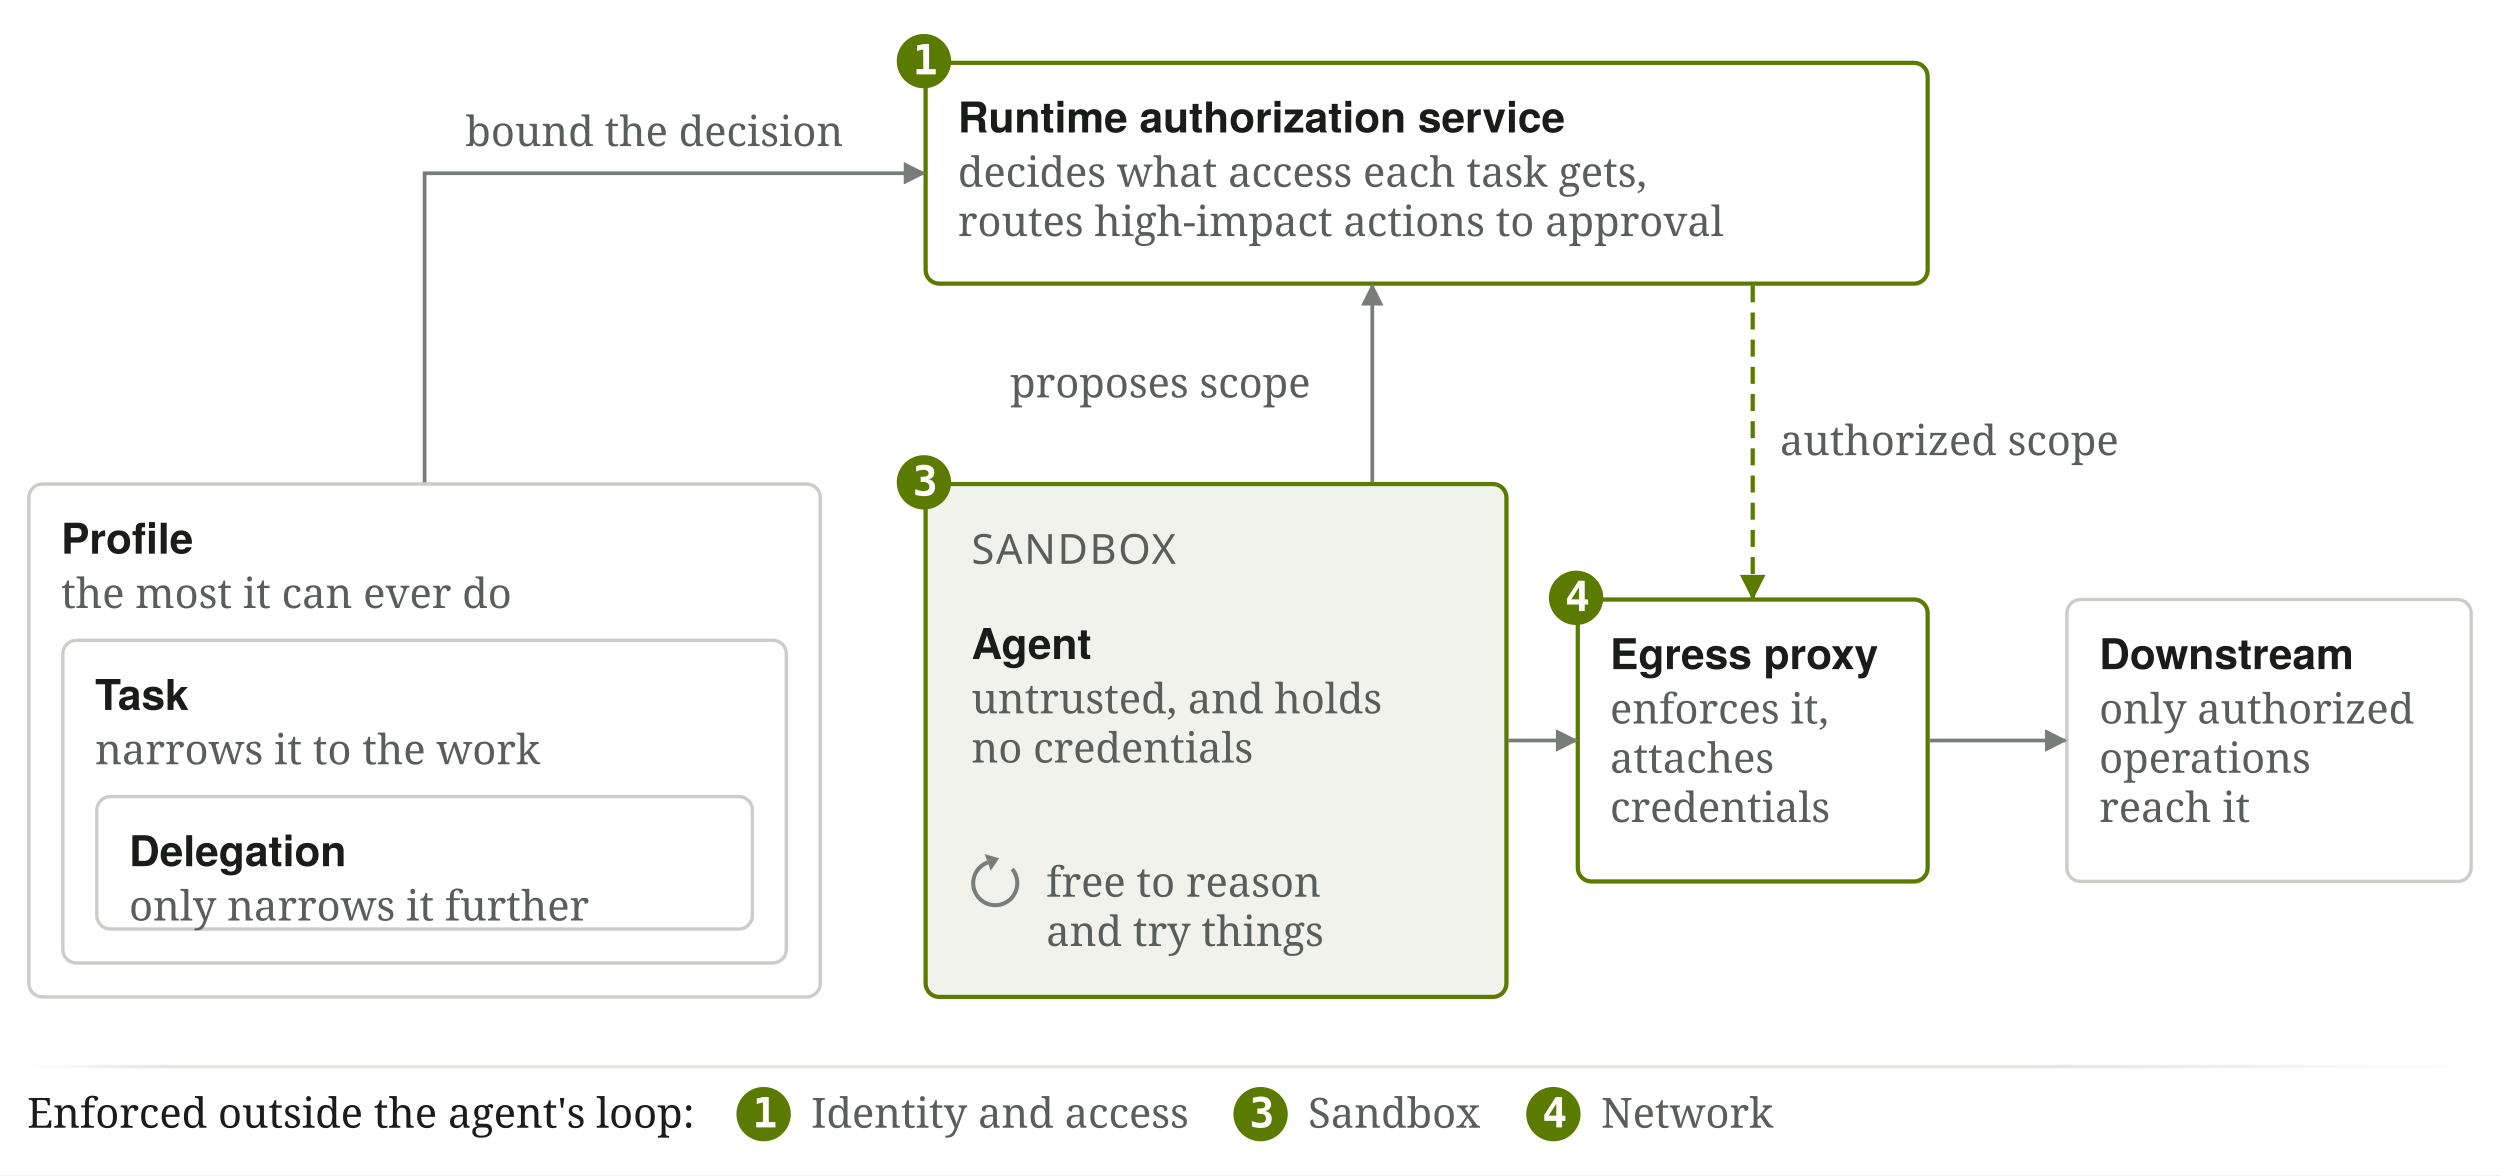
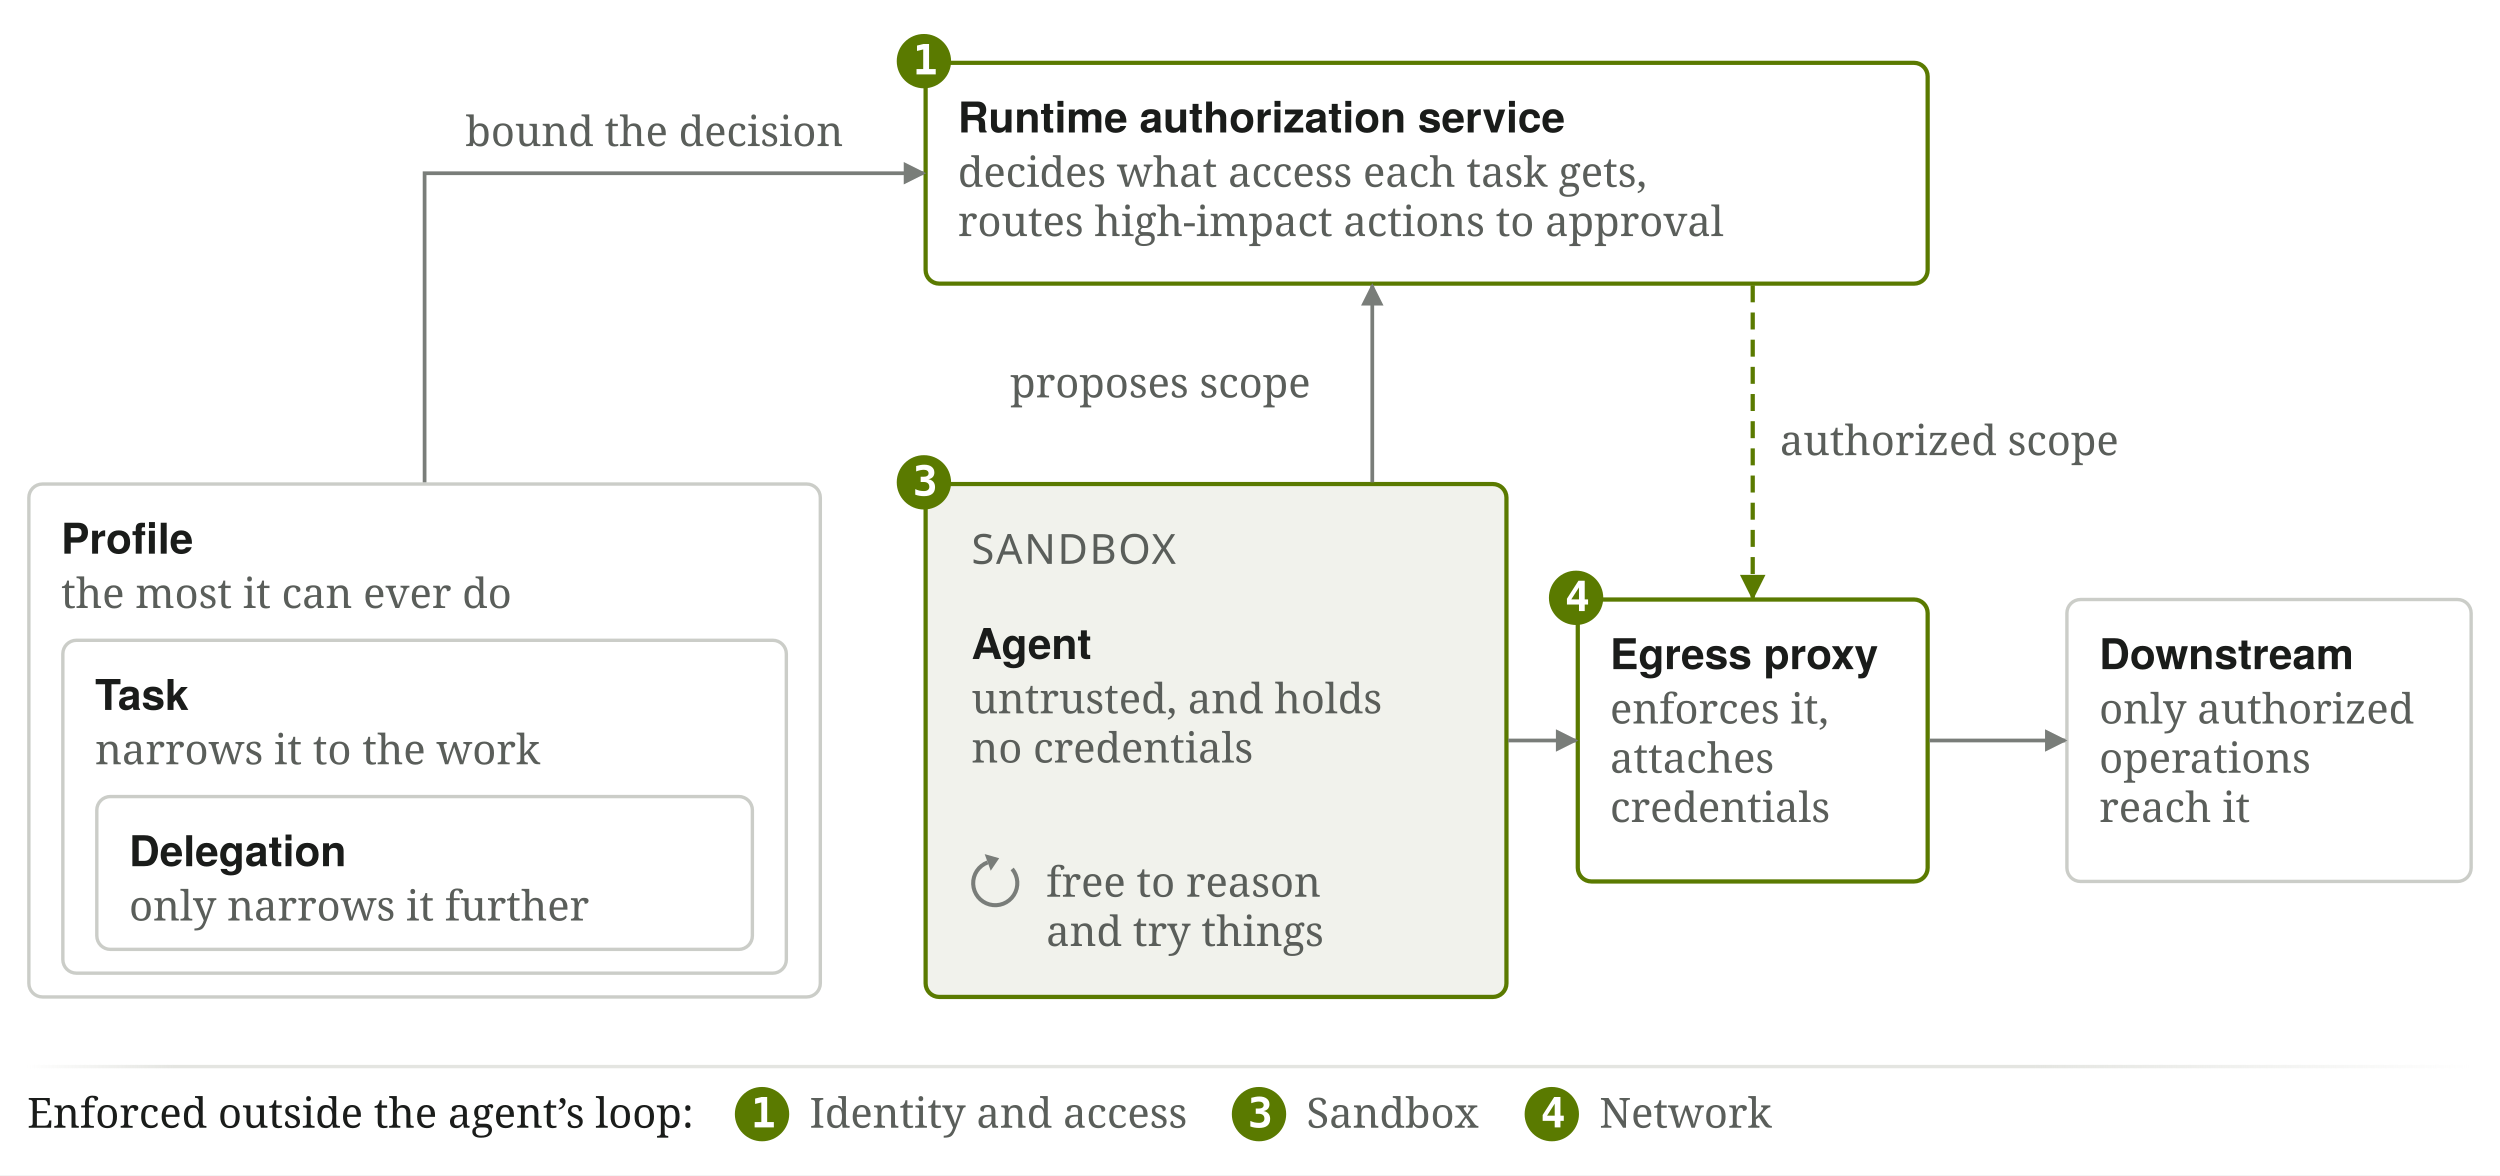
<svg xmlns="http://www.w3.org/2000/svg" viewBox="0 0 736 346" width="736" height="346" role="img" aria-labelledby="sf2-t sf2-d">
  <rect width="736" height="346" fill="#FFFFFF" />
  <defs>
    <marker id="sf2-a" viewBox="0 0 10 10" refX="9" refY="5" markerWidth="6" markerHeight="6" orient="auto-start-reverse">
      <path d="M0 0 L10 5 L0 10 z" fill="#797D79" />
    </marker>
    <marker id="sf2-g" viewBox="0 0 10 10" refX="9" refY="5" markerWidth="6" markerHeight="6" orient="auto-start-reverse">
      <path d="M0 0 L10 5 L0 10 z" fill="#5A7A00" />
    </marker>
    <marker id="sf2-s" viewBox="0 0 10 10" refX="9" refY="5" markerWidth="6" markerHeight="6" orient="auto-start-reverse">
      <path d="M0 0 L10 5 L0 10 z" fill="#5A5E5A" />
    </marker>
    <linearGradient id="sf2-fadeE4E5E10x720" gradientUnits="userSpaceOnUse" x1="0" y1="0" x2="720" y2="0">
      <stop offset="0" stop-color="#E4E5E1" stop-opacity="0" />
      <stop offset="0.06" stop-color="#E4E5E1" stop-opacity="1" />
      <stop offset="0.82" stop-color="#E4E5E1" stop-opacity="1" />
      <stop offset="1" stop-color="#E4E5E1" stop-opacity="0" />
    </linearGradient>
  </defs>
  <g transform="translate(8 8)">
    <rect x="264.5" y="10.5" width="295" height="65" rx="4" fill="none" stroke="#5A7A00" stroke-width="1.25" />
    <circle cx="264" cy="10" r="8" fill="#5A7A00" />
    <text x="260.7" y="13.9" font-family="'IBM Plex Mono',ui-monospace,'SF Mono',Menlo,Consolas,monospace" font-size="12.25" fill="#FFFFFF" font-weight="600">1</text>
    <text x="274" y="31" font-family="Figtree,'Avenir Next','Helvetica Neue',sans-serif" font-size="12.5" fill="#1A1C1A" font-weight="600">Runtime authorization service</text>
    <text x="274" y="47.0" font-family="'IBM Plex Serif',Charter,Georgia,serif" font-size="12.25" fill="#5A5E5A" font-weight="400">decides what access each task gets,</text>
    <text x="274" y="61.5" font-family="'IBM Plex Serif',Charter,Georgia,serif" font-size="12.25" fill="#5A5E5A" font-weight="400">routes high-impact actions to approval</text>
    <path d="M508 76 L508 168" fill="none" stroke="#5A7A00" stroke-width="1.25" stroke-dasharray="5 3" marker-end="url(#sf2-g)" />
    <text x="516.0" y="126.0" font-family="'IBM Plex Serif',Charter,Georgia,serif" font-size="12.25" fill="#5A5E5A" font-weight="400">authorized scope</text>
    <rect x="0.5" y="134.5" width="233" height="151" rx="4" fill="none" stroke="#CBCDC8" stroke-width="1" />
    <text x="10" y="155" font-family="Figtree,'Avenir Next','Helvetica Neue',sans-serif" font-size="12.5" fill="#1A1C1A" font-weight="600">Profile</text>
    <text x="10" y="171" font-family="'IBM Plex Serif',Charter,Georgia,serif" font-size="12.25" fill="#5A5E5A" font-weight="400">the most it can ever do</text>
-     <rect x="10.5" y="180.5" width="213" height="95" rx="4" fill="none" stroke="#CBCDC8" stroke-width="1" />
+     <rect x="10.5" y="180.5" width="213" height="98" rx="4" fill="none" stroke="#CBCDC8" stroke-width="1" />
    <text x="20" y="201" font-family="Figtree,'Avenir Next','Helvetica Neue',sans-serif" font-size="12.5" fill="#1A1C1A" font-weight="600">Task</text>
    <text x="20" y="217" font-family="'IBM Plex Serif',Charter,Georgia,serif" font-size="12.25" fill="#5A5E5A" font-weight="400">narrows it to the work</text>
-     <rect x="20.5" y="226.5" width="193" height="39" rx="4" fill="none" stroke="#CBCDC8" stroke-width="1" />
+     <rect x="20.5" y="226.5" width="193" height="45" rx="4" fill="none" stroke="#CBCDC8" stroke-width="1" />
    <text x="30" y="247" font-family="Figtree,'Avenir Next','Helvetica Neue',sans-serif" font-size="12.5" fill="#1A1C1A" font-weight="600">Delegation</text>
    <text x="30" y="263" font-family="'IBM Plex Serif',Charter,Georgia,serif" font-size="12.25" fill="#5A5E5A" font-weight="400">only narrows it further</text>
    <path d="M117 134 L117 43 L264 43" fill="none" stroke="#797D79" stroke-width="1.1" marker-end="url(#sf2-a)" />
    <text x="129.0" y="35.0" font-family="'IBM Plex Serif',Charter,Georgia,serif" font-size="12.25" fill="#5A5E5A" font-weight="400">bound the decision</text>
    <rect x="264.5" y="134.5" width="171" height="151" rx="4" fill="#F1F2EC" stroke="#5A7A00" stroke-width="1.25" />
    <circle cx="264" cy="134" r="8" fill="#5A7A00" />
    <text x="260.7" y="137.9" font-family="'IBM Plex Mono',ui-monospace,'SF Mono',Menlo,Consolas,monospace" font-size="12.25" fill="#FFFFFF" font-weight="600">3</text>
    <text x="278" y="158" font-family="'Chakra Petch','Avenir Next',sans-serif" font-size="12.25" fill="#5A5E5A" font-weight="500" letter-spacing="0.04em">SANDBOX</text>
    <text x="278" y="186" font-family="Figtree,'Avenir Next','Helvetica Neue',sans-serif" font-size="12.5" fill="#1A1C1A" font-weight="600">Agent</text>
    <text x="278" y="202" font-family="'IBM Plex Serif',Charter,Georgia,serif" font-size="12.25" fill="#5A5E5A" font-weight="400">untrusted, and holds</text>
    <text x="278" y="216.5" font-family="'IBM Plex Serif',Charter,Georgia,serif" font-size="12.25" fill="#5A5E5A" font-weight="400">no credentials</text>
    <path d="M289.98 247.82 A6.5 6.5 0 1 1 282.78 245.89" fill="none" stroke="#797D79" stroke-width="1.2" />
    <path d="M286.16 244.66 L283.67 248.34 L281.89 243.45 z" fill="#797D79" />
    <text x="300" y="256" font-family="'IBM Plex Serif',Charter,Georgia,serif" font-size="12.25" fill="#5A5E5A" font-weight="400">free to reason</text>
    <text x="300" y="270.5" font-family="'IBM Plex Serif',Charter,Georgia,serif" font-size="12.25" fill="#5A5E5A" font-weight="400">and try things</text>
    <path d="M396 134 L396 76" fill="none" stroke="#797D79" stroke-width="1.1" marker-end="url(#sf2-a)" />
    <text x="289.388" y="109.0" font-family="'IBM Plex Serif',Charter,Georgia,serif" font-size="12.25" fill="#5A5E5A" font-weight="400">proposes scope</text>
    <rect x="456.5" y="168.5" width="103" height="83" rx="4" fill="none" stroke="#5A7A00" stroke-width="1.25" />
    <circle cx="456" cy="168" r="8" fill="#5A7A00" />
    <text x="452.7" y="171.9" font-family="'IBM Plex Mono',ui-monospace,'SF Mono',Menlo,Consolas,monospace" font-size="12.25" fill="#FFFFFF" font-weight="600">4</text>
    <text x="466" y="189" font-family="Figtree,'Avenir Next','Helvetica Neue',sans-serif" font-size="12.5" fill="#1A1C1A" font-weight="600">Egress proxy</text>
    <text x="466" y="205.0" font-family="'IBM Plex Serif',Charter,Georgia,serif" font-size="12.25" fill="#5A5E5A" font-weight="400">enforces it,</text>
    <text x="466" y="219.5" font-family="'IBM Plex Serif',Charter,Georgia,serif" font-size="12.25" fill="#5A5E5A" font-weight="400">attaches</text>
    <text x="466" y="234.0" font-family="'IBM Plex Serif',Charter,Georgia,serif" font-size="12.25" fill="#5A5E5A" font-weight="400">credentials</text>
    <path d="M436 210 L456 210" fill="none" stroke="#797D79" stroke-width="1.1" marker-end="url(#sf2-a)" />
    <rect x="600.5" y="168.5" width="119" height="83" rx="4" fill="none" stroke="#CBCDC8" stroke-width="1" />
    <text x="610" y="189" font-family="Figtree,'Avenir Next','Helvetica Neue',sans-serif" font-size="12.5" fill="#1A1C1A" font-weight="600">Downstream</text>
    <text x="610" y="205.0" font-family="'IBM Plex Serif',Charter,Georgia,serif" font-size="12.25" fill="#5A5E5A" font-weight="400">only authorized</text>
    <text x="610" y="219.5" font-family="'IBM Plex Serif',Charter,Georgia,serif" font-size="12.25" fill="#5A5E5A" font-weight="400">operations</text>
    <text x="610" y="234.0" font-family="'IBM Plex Serif',Charter,Georgia,serif" font-size="12.25" fill="#5A5E5A" font-weight="400">reach it</text>
    <path d="M560 210 L600 210" fill="none" stroke="#797D79" stroke-width="1.1" marker-end="url(#sf2-a)" />
    <line x1="0" y1="306" x2="720" y2="306" stroke="url(#sf2-fadeE4E5E10x720)" stroke-width="1" />
-     <text x="0" y="324" font-family="'IBM Plex Serif',Charter,Georgia,serif" font-size="12.25" fill="#1A1C1A" font-weight="400">Enforced outside the agent's loop:</text>
-     <circle cx="216.81" cy="320" r="8" fill="#5A7A00" />
-     <text x="213.51" y="323.9" font-family="'IBM Plex Mono',ui-monospace,'SF Mono',Menlo,Consolas,monospace" font-size="12.25" fill="#FFFFFF" font-weight="600">1</text>
-     <text x="230.81" y="324" font-family="'IBM Plex Serif',Charter,Georgia,serif" font-size="12.25" fill="#5A5E5A" font-weight="400">Identity and access</text>
-     <circle cx="363.12" cy="320" r="8" fill="#5A7A00" />
-     <text x="359.82" y="323.9" font-family="'IBM Plex Mono',ui-monospace,'SF Mono',Menlo,Consolas,monospace" font-size="12.25" fill="#FFFFFF" font-weight="600">3</text>
-     <text x="377.12" y="324" font-family="'IBM Plex Serif',Charter,Georgia,serif" font-size="12.25" fill="#5A5E5A" font-weight="400">Sandbox</text>
-     <circle cx="449.32" cy="320" r="8" fill="#5A7A00" />
-     <text x="446.02" y="323.9" font-family="'IBM Plex Mono',ui-monospace,'SF Mono',Menlo,Consolas,monospace" font-size="12.25" fill="#FFFFFF" font-weight="600">4</text>
-     <text x="463.32" y="324" font-family="'IBM Plex Serif',Charter,Georgia,serif" font-size="12.25" fill="#5A5E5A" font-weight="400">Network</text>
+     <text x="0" y="324" font-family="'IBM Plex Serif',Charter,Georgia,serif" font-size="12.25" fill="#1A1C1A" font-weight="400">Enforced outside the agent’s loop:</text>
+     <circle cx="216.34" cy="320" r="8" fill="#5A7A00" />
+     <text x="213.04" y="323.9" font-family="'IBM Plex Mono',ui-monospace,'SF Mono',Menlo,Consolas,monospace" font-size="12.25" fill="#FFFFFF" font-weight="600">1</text>
+     <text x="230.34" y="324" font-family="'IBM Plex Serif',Charter,Georgia,serif" font-size="12.25" fill="#5A5E5A" font-weight="400">Identity and access</text>
+     <circle cx="362.65" cy="320" r="8" fill="#5A7A00" />
+     <text x="359.35" y="323.9" font-family="'IBM Plex Mono',ui-monospace,'SF Mono',Menlo,Consolas,monospace" font-size="12.25" fill="#FFFFFF" font-weight="600">3</text>
+     <text x="376.65" y="324" font-family="'IBM Plex Serif',Charter,Georgia,serif" font-size="12.25" fill="#5A5E5A" font-weight="400">Sandbox</text>
+     <circle cx="448.85" cy="320" r="8" fill="#5A7A00" />
+     <text x="445.55" y="323.9" font-family="'IBM Plex Mono',ui-monospace,'SF Mono',Menlo,Consolas,monospace" font-size="12.25" fill="#FFFFFF" font-weight="600">4</text>
+     <text x="462.85" y="324" font-family="'IBM Plex Serif',Charter,Georgia,serif" font-size="12.25" fill="#5A5E5A" font-weight="400">Network</text>
  </g>
</svg>
